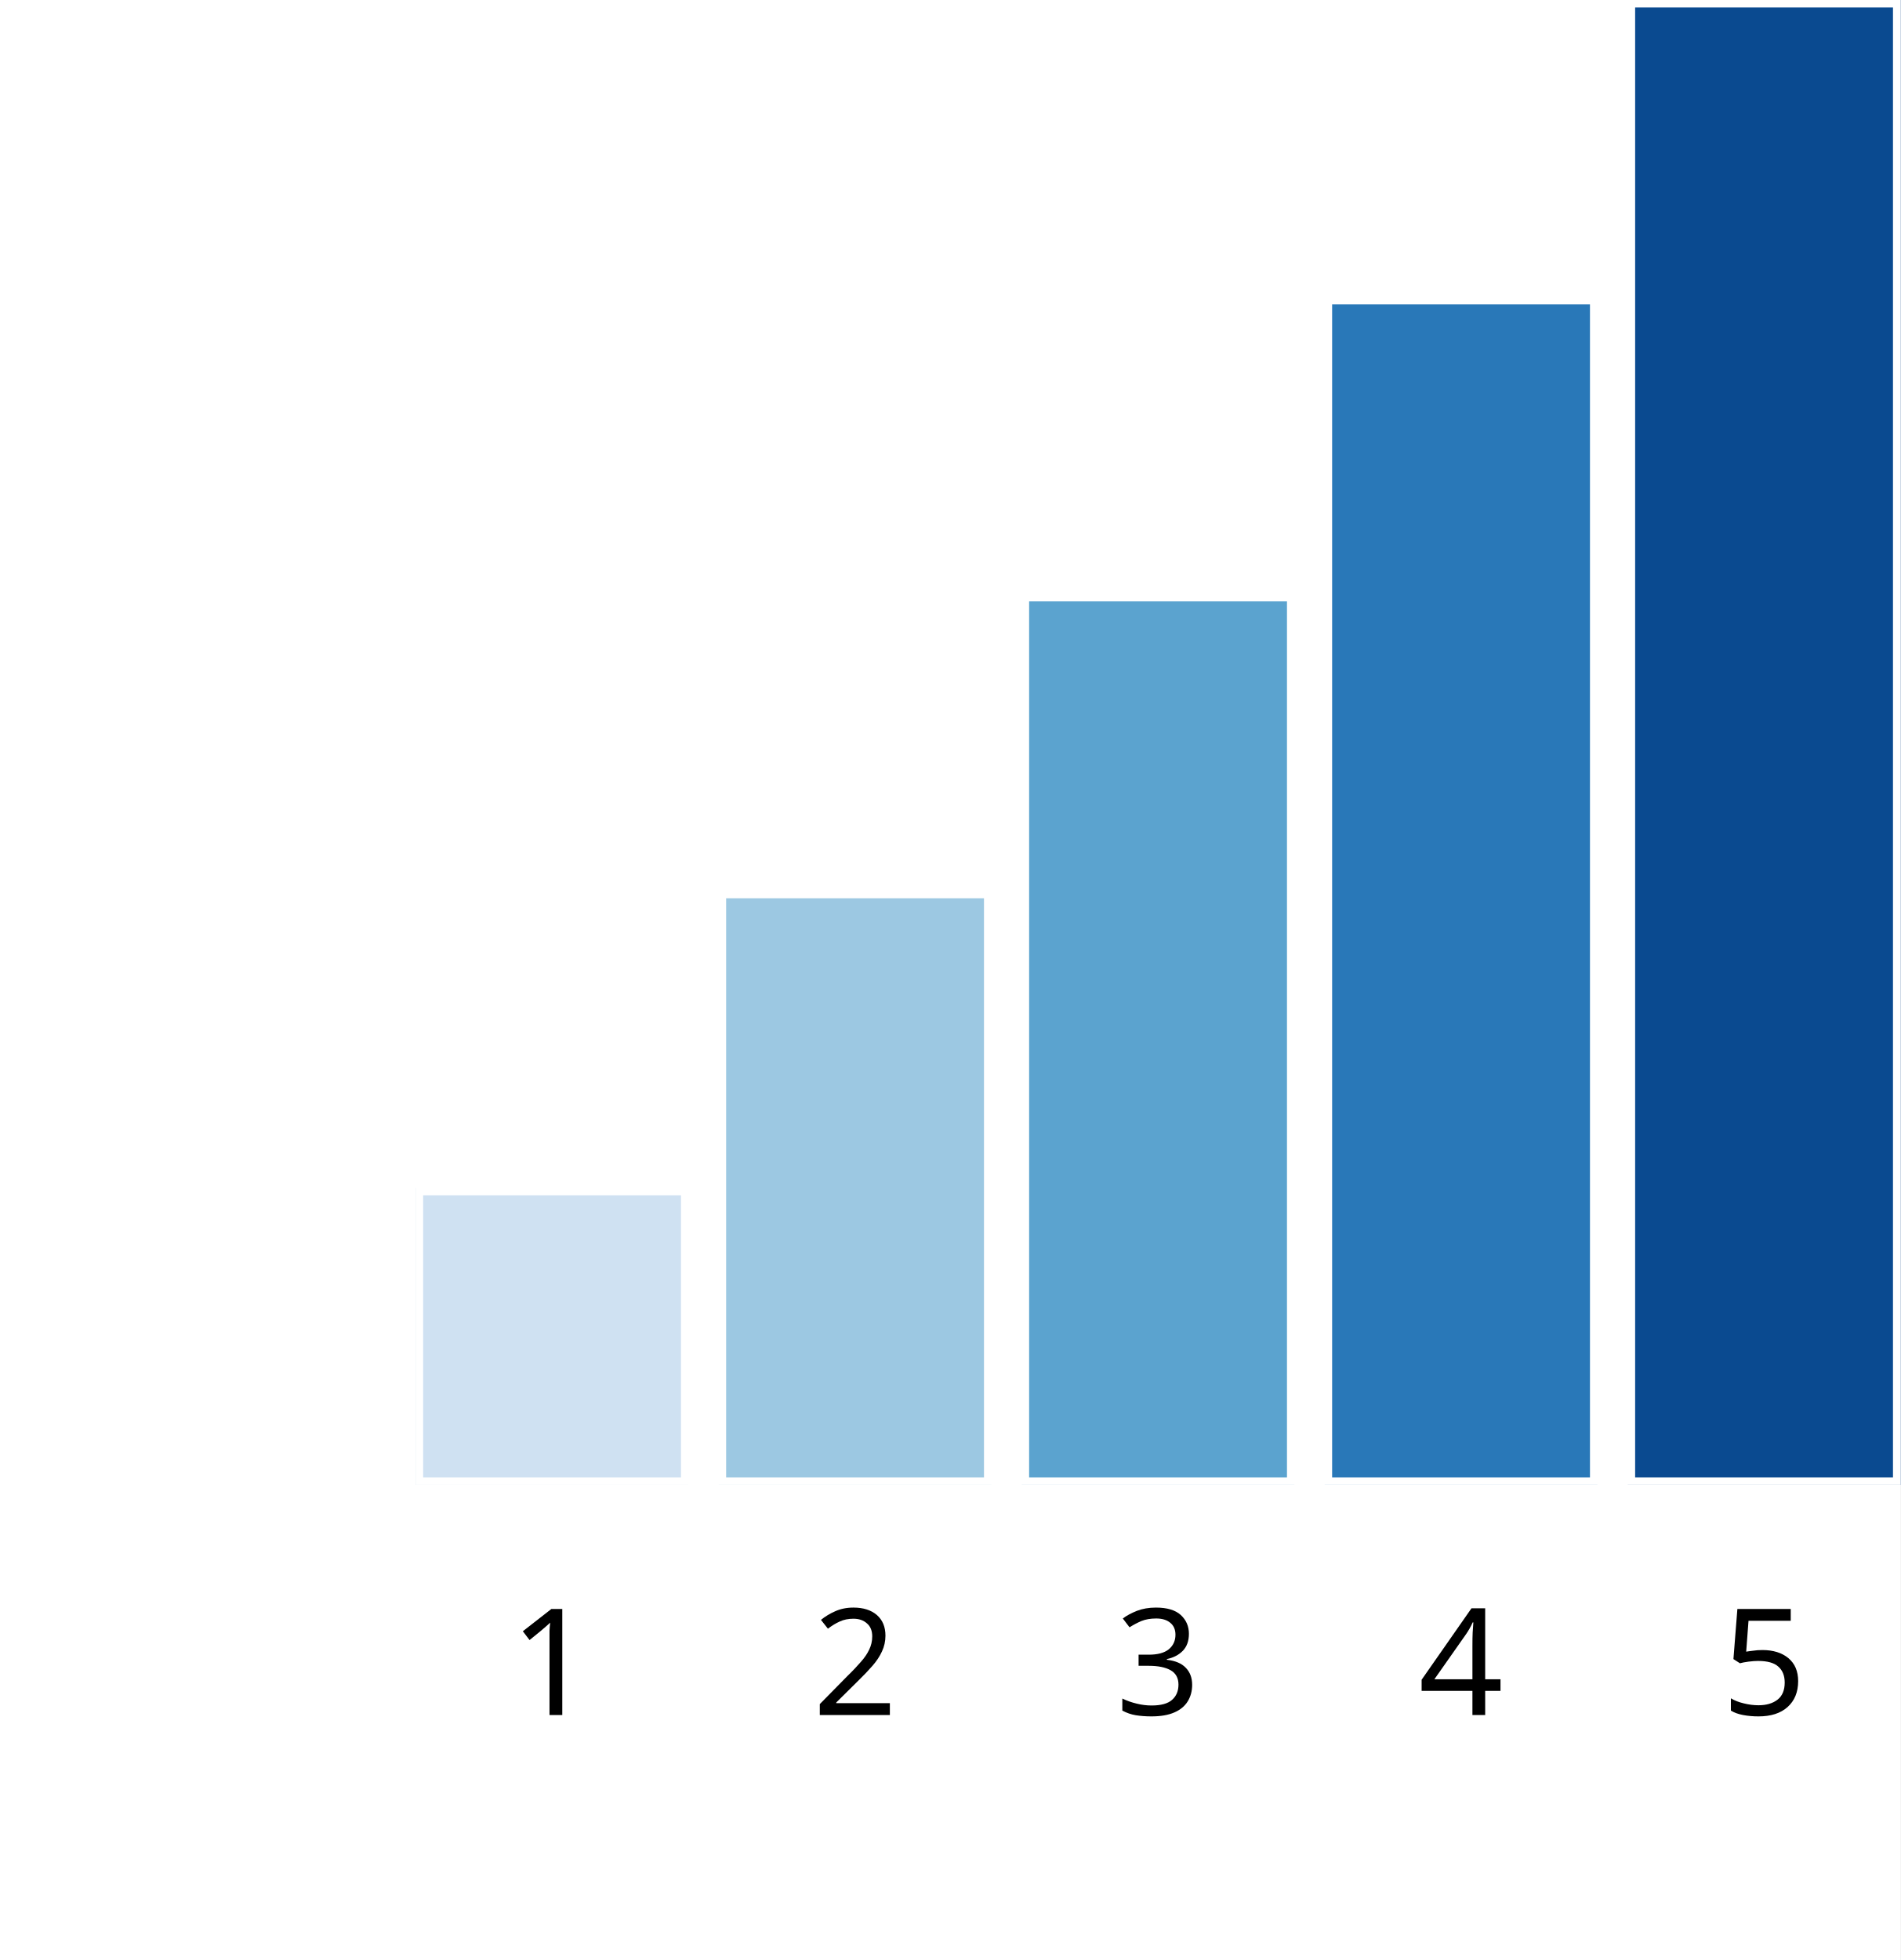
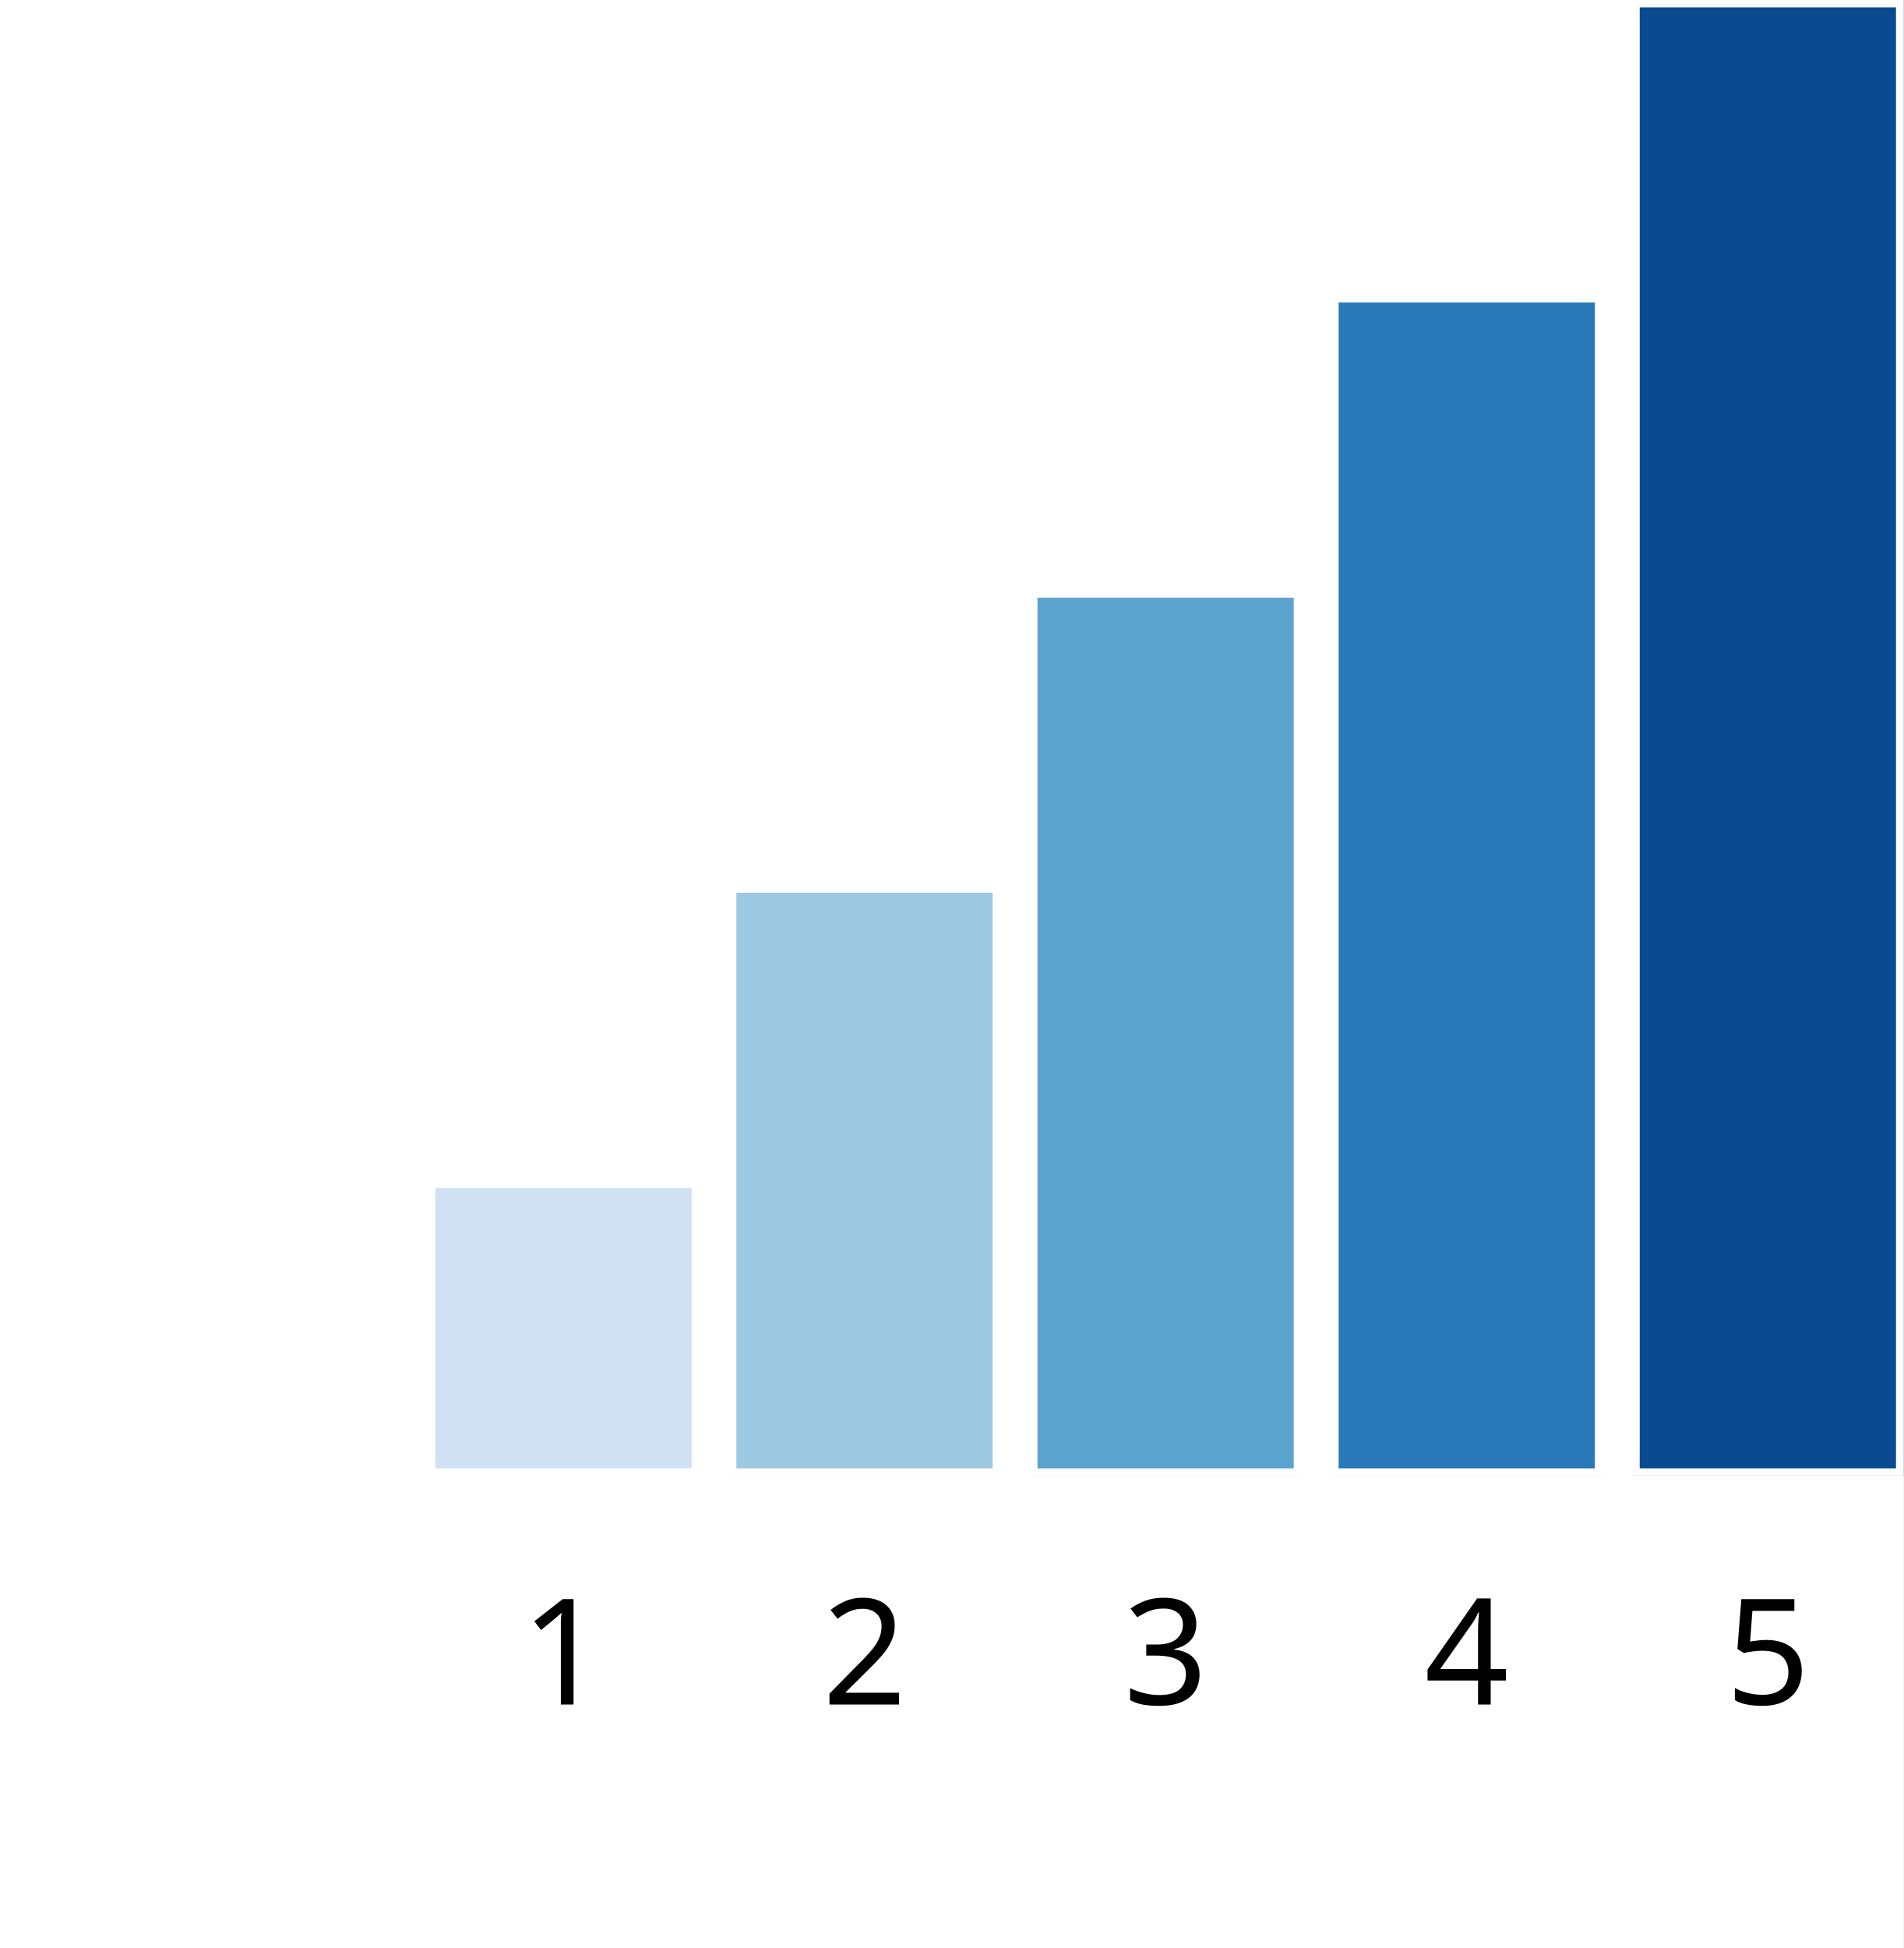
- <svg xmlns="http://www.w3.org/2000/svg" version="1.1" class="marks" width="128" height="132" viewBox="0 0 128 132">
-   <rect width="128" height="132" fill="white" />
-   <g fill="none" stroke-miterlimit="10" transform="translate(28,0)">
+ <svg xmlns="http://www.w3.org/2000/svg" version="1.1" class="marks" width="129" height="132" viewBox="0 0 129 132">
+   <rect width="129" height="132" fill="white" />
+   <g fill="none" stroke-miterlimit="10" transform="translate(29,0)">
    <g class="mark-group role-frame root" role="graphics-object" aria-roledescription="group mark container">
      <g transform="translate(0,0)">
        <path class="background" aria-hidden="true" d="M0,0h100v100h-100Z" />
        <g>
          <g class="mark-group role-axis" role="graphics-symbol" aria-roledescription="axis" aria-label="X-axis titled 'x' for a discrete scale with 5 values: 1, 2, 3, 4, 5">
            <g transform="translate(0.5,100.5)">
              <path class="background" aria-hidden="true" d="M0,0h0v0h0Z" pointer-events="none" />
              <g>
                <g class="mark-rule role-axis-tick" pointer-events="none">
                  <line transform="translate(9,0)" x2="0" y2="5" stroke="white" stroke-width="1.01" opacity="1" />
                  <line transform="translate(29,0)" x2="0" y2="5" stroke="white" stroke-width="1.01" opacity="1" />
                  <line transform="translate(50,0)" x2="0" y2="5" stroke="white" stroke-width="1.01" opacity="1" />
                  <line transform="translate(70,0)" x2="0" y2="5" stroke="white" stroke-width="1.01" opacity="1" />
                  <line transform="translate(90,0)" x2="0" y2="5" stroke="white" stroke-width="1.01" opacity="1" />
                </g>
                <g class="mark-text role-axis-label" pointer-events="none">
                  <text text-anchor="middle" transform="translate(8.683673,15)" font-family="sans-serif" font-size="10px" font-style="normal" font-weight="400" fill="black" opacity="1">1</text>
                  <text text-anchor="middle" transform="translate(29.09184,15)" font-family="sans-serif" font-size="10px" font-style="normal" font-weight="400" fill="black" opacity="1">2</text>
                  <text text-anchor="middle" transform="translate(49.5,15)" font-family="sans-serif" font-size="10px" font-style="normal" font-weight="400" fill="black" opacity="1">3</text>
                  <text text-anchor="middle" transform="translate(69.90816,15)" font-family="sans-serif" font-size="10px" font-style="normal" font-weight="400" fill="black" opacity="1">4</text>
                  <text text-anchor="middle" transform="translate(90.31633,15)" font-family="sans-serif" font-size="10px" font-style="normal" font-weight="400" fill="black" opacity="1">5</text>
                </g>
                <g class="mark-text role-axis-title" pointer-events="none">
                  <text text-anchor="middle" transform="translate(50,30)" font-family="sans-serif" font-size="11px" font-style="normal" font-weight="400" fill="white" opacity="1">x</text>
                </g>
              </g>
              <path class="foreground" aria-hidden="true" d="" pointer-events="none" display="none" />
            </g>
          </g>
          <g class="mark-group role-axis" role="graphics-symbol" aria-roledescription="axis" aria-label="Y-axis titled 'sum of x' for a linear scale with values from 0 to 5">
            <g transform="translate(0.5,0.5)">
              <path class="background" aria-hidden="true" d="M0,0h0v0h0Z" pointer-events="none" />
              <g>
                <g class="mark-rule role-axis-tick" pointer-events="none">
                  <line transform="translate(0,100)" x2="-5" y2="0" stroke="white" stroke-width="1.01" opacity="1" />
                  <line transform="translate(0,60)" x2="-5" y2="0" stroke="white" stroke-width="1.01" opacity="1" />
                  <line transform="translate(0,20)" x2="-5" y2="0" stroke="white" stroke-width="1.01" opacity="1" />
                </g>
                <g class="mark-text role-axis-label" pointer-events="none">
                  <text text-anchor="end" transform="translate(-7,103)" font-family="sans-serif" font-size="10px" font-style="normal" font-weight="400" fill="white" opacity="1">0</text>
                  <text text-anchor="end" transform="translate(-7,63)" font-family="sans-serif" font-size="10px" font-style="normal" font-weight="400" fill="white" opacity="1">2</text>
                  <text text-anchor="end" transform="translate(-7,23)" font-family="sans-serif" font-size="10px" font-style="normal" font-weight="400" fill="white" opacity="1">4</text>
                </g>
                <g class="mark-text role-axis-title" pointer-events="none">
-                   <text text-anchor="middle" transform="translate(-17,50) rotate(-90) translate(0,-2)" font-family="sans-serif" font-size="11px" font-style="normal" font-weight="400" fill="white" opacity="1">sum of x</text>
+                   <text text-anchor="middle" transform="translate(-17.3623,50) rotate(-90) translate(0,-2)" font-family="sans-serif" font-size="11px" font-style="normal" font-weight="400" fill="white" opacity="1">sum of x</text>
                </g>
              </g>
              <path class="foreground" aria-hidden="true" d="" pointer-events="none" display="none" />
            </g>
          </g>
          <g class="mark-group role-scope" clip-path="url(#clip1)" role="graphics-object" aria-roledescription="group mark container">
            <g transform="translate(0,0)">
              <path class="background" aria-hidden="true" d="M0,0h0v0h0Z" />
              <g>
                <g class="mark-rect role-mark" role="graphics-symbol" aria-roledescription="rect mark container">
                  <path d="M0,80h18.367v20h-18.367Z" fill="rgb(207, 225, 242)" stroke="white" stroke-width="1" opacity="1" />
                  <path d="M20.408,60h18.367v40h-18.367Z" fill="rgb(156, 200, 226)" stroke="white" stroke-width="1" opacity="1" />
                  <path d="M40.816,40h18.367v60h-18.367Z" fill="rgb(91, 163, 207)" stroke="white" stroke-width="1" opacity="1" />
                  <path d="M61.224,20h18.367v80h-18.367Z" fill="rgb(41, 120, 184)" stroke="white" stroke-width="1" opacity="1" />
                  <path d="M81.633,0h18.367v100h-18.367Z" fill="rgb(10, 74, 144)" stroke="white" stroke-width="1" opacity="1" />
                </g>
              </g>
              <path class="foreground" aria-hidden="true" d="" display="none" />
            </g>
          </g>
        </g>
        <path class="foreground" aria-hidden="true" d="" display="none" />
      </g>
    </g>
  </g>
  <defs>
    <clipPath id="clip1">
      <rect x="0" y="0" width="100" height="100" />
    </clipPath>
  </defs>
</svg>
